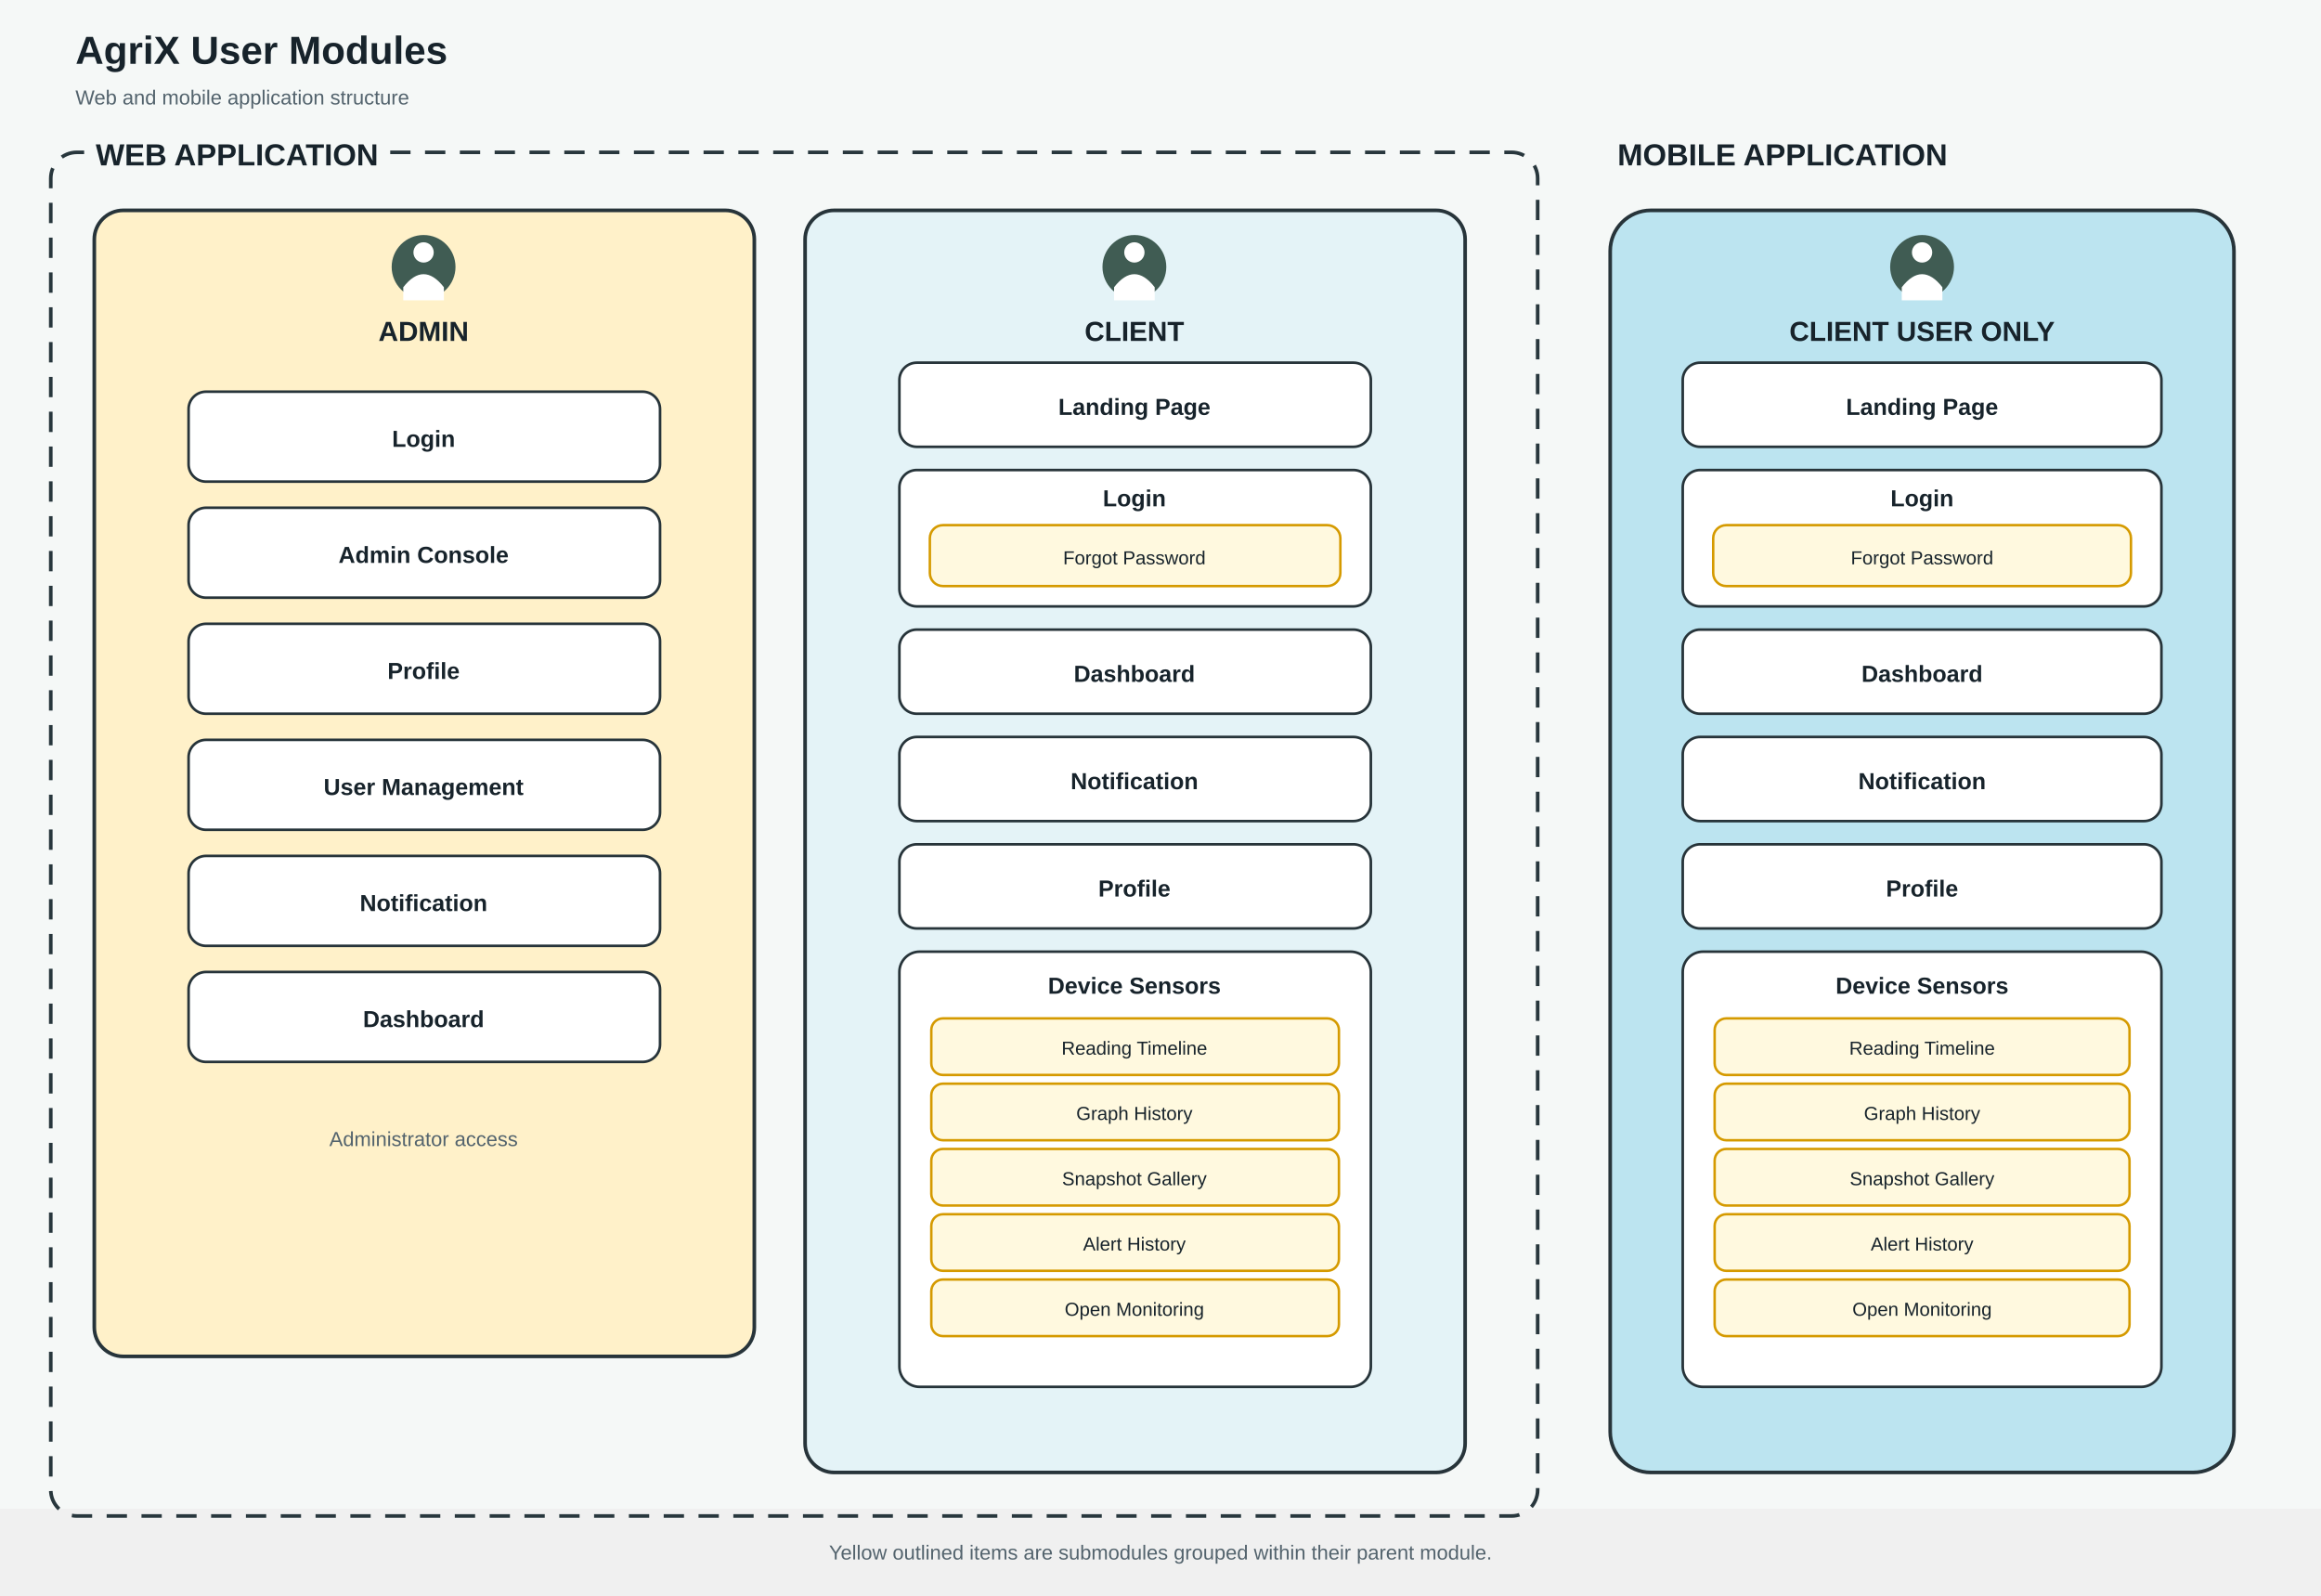
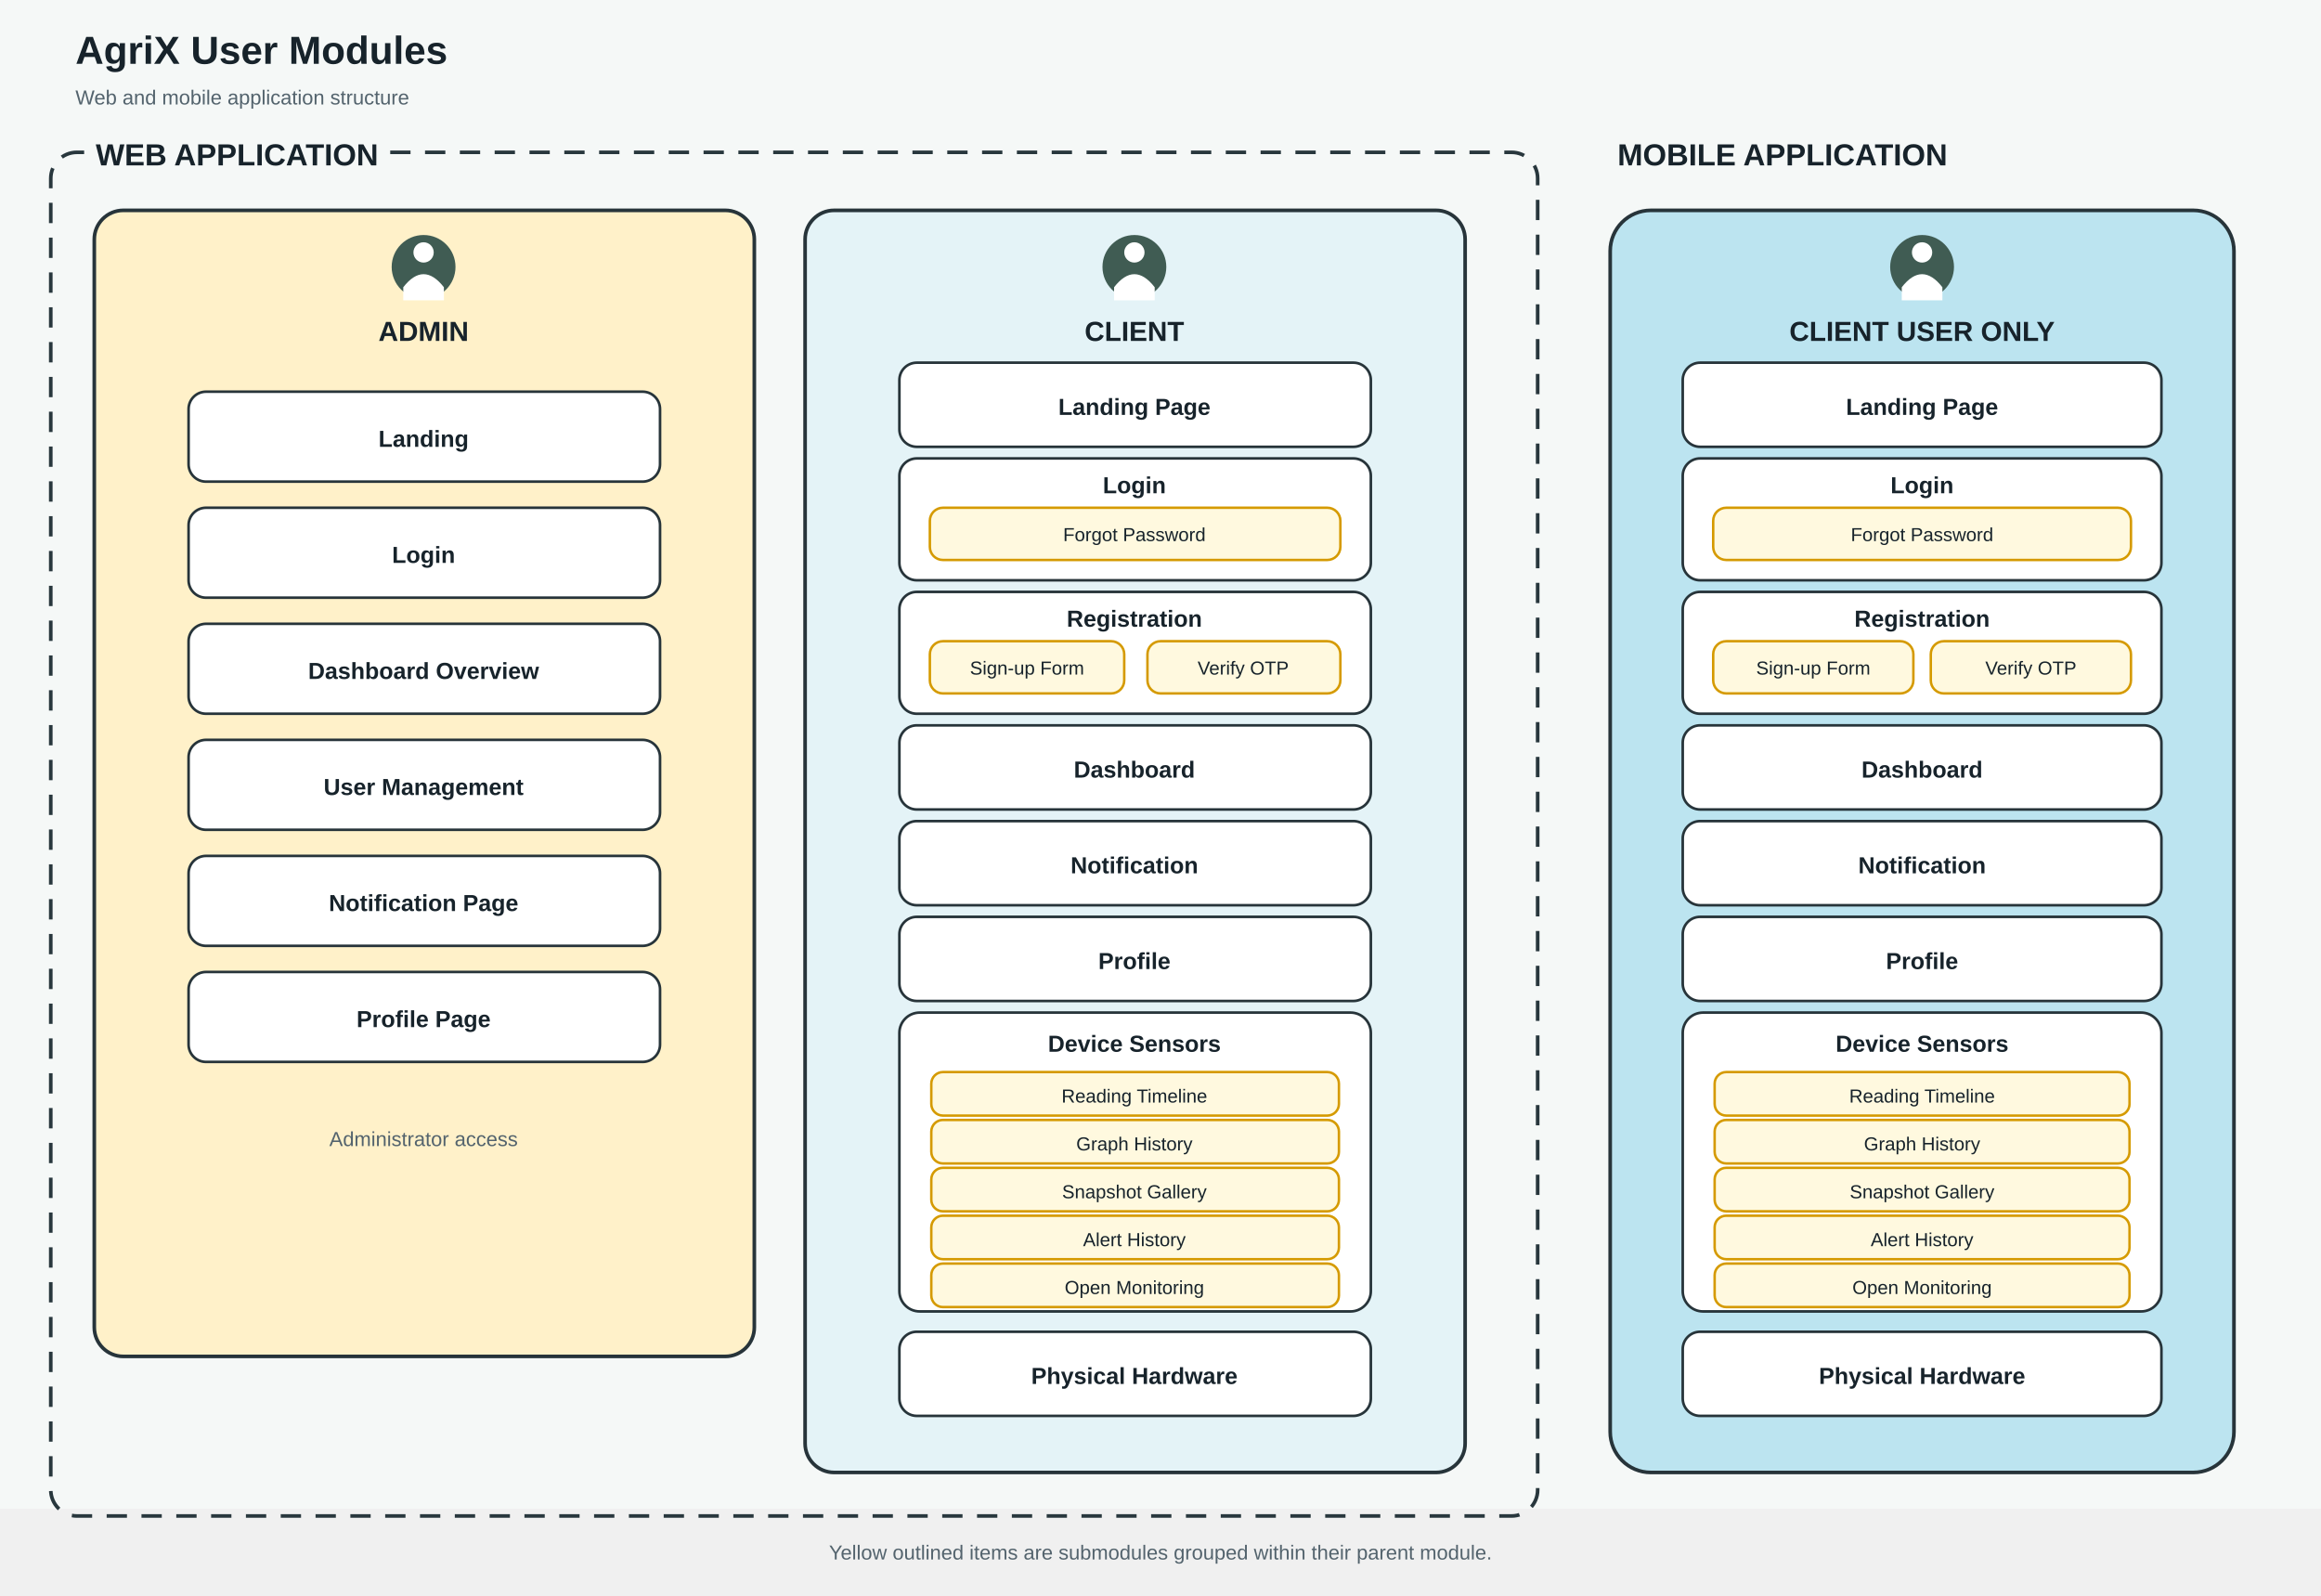
<svg xmlns="http://www.w3.org/2000/svg" width="1600" height="1100" viewBox="0 0 1600 1100">
  <defs>
    <style>
text{font-family:Arial,Helvetica,sans-serif;fill:#17232b}.title{font-size:27px;font-weight:700}.section{font-size:21px;font-weight:700}.user{font-size:19px;font-weight:700}.module{font-size:16px;font-weight:600}.sub{font-size:13px}.small{font-size:14px;fill:#53636d}.panel{fill:#fffdf7;stroke:#27343a;stroke-width:2.5}.box{fill:#fff;stroke:#27343a;stroke-width:1.8}.subbox{fill:#fff9df;stroke:#d59a00;stroke-width:1.7}.arrow{stroke:#64747b;stroke-width:2;fill:none;marker-end:url(#arrow)}
</style>
    <marker id="arrow" markerWidth="10" markerHeight="10" refX="8" refY="3" orient="auto">
      <path d="M0,0 L0,6 L9,3 z" fill="#64747b" />
    </marker>
  </defs>
  <rect width="1600" height="1040" fill="#f5f8f7" />
  <text x="52" y="44" class="title">AgriX User Modules</text>
  <text x="52" y="72" class="small">Web and mobile application structure</text>
  <rect x="35" y="105" width="1025" height="940" rx="18" fill="none" stroke="#28373d" stroke-width="2.5" stroke-dasharray="14 10" />
  <rect x="58" y="91" width="204" height="31" fill="#f5f8f7" />
  <text x="66" y="114" class="section">WEB APPLICATION</text>
  <rect x="65" y="145" width="455" height="790" rx="20" fill="#fff1c9" stroke="#27343a" stroke-width="2.5" />
  <circle cx="292" cy="184" r="22" fill="#405c53" />
  <circle cx="292" cy="174" r="7" fill="#fff" />
  <path d="M278 198 Q292 180 306 198 L306 207 L278 207Z" fill="#fff" />
  <text x="292" y="235" text-anchor="middle" class="user">ADMIN</text>
  <g>
    <rect x="130" y="270" width="325" height="62" rx="12" class="box" />
-     <text x="292" y="308" text-anchor="middle" class="module">Login</text>
+     <text x="292" y="308" text-anchor="middle" class="module">Landing</text>
    <rect x="130" y="350" width="325" height="62" rx="12" class="box" />
-     <text x="292" y="388" text-anchor="middle" class="module">Admin Console</text>
+     <text x="292" y="388" text-anchor="middle" class="module">Login</text>
    <rect x="130" y="430" width="325" height="62" rx="12" class="box" />
-     <text x="292" y="468" text-anchor="middle" class="module">Profile</text>
+     <text x="292" y="468" text-anchor="middle" class="module">Dashboard Overview</text>
    <rect x="130" y="510" width="325" height="62" rx="12" class="box" />
    <text x="292" y="548" text-anchor="middle" class="module">User Management</text>
    <rect x="130" y="590" width="325" height="62" rx="12" class="box" />
-     <text x="292" y="628" text-anchor="middle" class="module">Notification</text>
+     <text x="292" y="628" text-anchor="middle" class="module">Notification Page</text>
    <rect x="130" y="670" width="325" height="62" rx="12" class="box" />
-     <text x="292" y="708" text-anchor="middle" class="module">Dashboard</text>
+     <text x="292" y="708" text-anchor="middle" class="module">Profile Page</text>
  </g>
  <text x="292" y="790" text-anchor="middle" class="small">Administrator access</text>
  <rect x="555" y="145" width="455" height="870" rx="20" fill="#e4f3f7" stroke="#27343a" stroke-width="2.5" />
  <circle cx="782" cy="184" r="22" fill="#405c53" />
  <circle cx="782" cy="174" r="7" fill="#fff" />
  <path d="M768 198 Q782 180 796 198 L796 207 L768 207Z" fill="#fff" />
  <text x="782" y="235" text-anchor="middle" class="user">CLIENT</text>
  <rect x="620" y="250" width="325" height="58" rx="12" class="box" />
  <text x="782" y="286" text-anchor="middle" class="module">Landing Page</text>
-   <rect x="620" y="324" width="325" height="94" rx="12" class="box" />
-   <text x="782" y="349" text-anchor="middle" class="module">Login</text>
-   <rect x="641" y="362" width="283" height="42" rx="9" class="subbox" />
-   <text x="782" y="389" text-anchor="middle" class="sub">Forgot Password</text>
-   <rect x="620" y="434" width="325" height="58" rx="12" class="box" />
-   <text x="782" y="470" text-anchor="middle" class="module">Dashboard</text>
-   <rect x="620" y="508" width="325" height="58" rx="12" class="box" />
-   <text x="782" y="544" text-anchor="middle" class="module">Notification</text>
-   <rect x="620" y="582" width="325" height="58" rx="12" class="box" />
-   <text x="782" y="618" text-anchor="middle" class="module">Profile</text>
-   <rect x="620" y="656" width="325" height="300" rx="14" class="box" />
-   <text x="782" y="685" text-anchor="middle" class="module">Device Sensors</text>
-   <rect x="642" y="702" width="281" height="39" rx="8" class="subbox" />
-   <text x="782" y="727" text-anchor="middle" class="sub">Reading Timeline</text>
-   <rect x="642" y="747" width="281" height="39" rx="8" class="subbox" />
-   <text x="782" y="772" text-anchor="middle" class="sub">Graph History</text>
-   <rect x="642" y="792" width="281" height="39" rx="8" class="subbox" />
-   <text x="782" y="817" text-anchor="middle" class="sub">Snapshot Gallery</text>
-   <rect x="642" y="837" width="281" height="39" rx="8" class="subbox" />
-   <text x="782" y="862" text-anchor="middle" class="sub">Alert History</text>
-   <rect x="642" y="882" width="281" height="39" rx="8" class="subbox" />
-   <text x="782" y="907" text-anchor="middle" class="sub">Open Monitoring</text>
+   <rect x="620" y="316" width="325" height="84" rx="12" class="box" />
+   <text x="782" y="340" text-anchor="middle" class="module">Login</text>
+   <rect x="641" y="350" width="283" height="36" rx="9" class="subbox" />
+   <text x="782" y="373" text-anchor="middle" class="sub">Forgot Password</text>
+   <rect x="620" y="408" width="325" height="84" rx="12" class="box" />
+   <text x="782" y="432" text-anchor="middle" class="module">Registration</text>
+   <rect x="641" y="442" width="134" height="36" rx="9" class="subbox" />
+   <text x="708" y="465" text-anchor="middle" class="sub">Sign-up Form</text>
+   <rect x="791" y="442" width="133" height="36" rx="9" class="subbox" />
+   <text x="857" y="465" text-anchor="middle" class="sub">Verify OTP</text>
+   <rect x="620" y="500" width="325" height="58" rx="12" class="box" />
+   <text x="782" y="536" text-anchor="middle" class="module">Dashboard</text>
+   <rect x="620" y="566" width="325" height="58" rx="12" class="box" />
+   <text x="782" y="602" text-anchor="middle" class="module">Notification</text>
+   <rect x="620" y="632" width="325" height="58" rx="12" class="box" />
+   <text x="782" y="668" text-anchor="middle" class="module">Profile</text>
+   <rect x="620" y="698" width="325" height="206" rx="14" class="box" />
+   <text x="782" y="725" text-anchor="middle" class="module">Device Sensors</text>
+   <rect x="642" y="739" width="281" height="30" rx="8" class="subbox" />
+   <text x="782" y="760" text-anchor="middle" class="sub">Reading Timeline</text>
+   <rect x="642" y="772" width="281" height="30" rx="8" class="subbox" />
+   <text x="782" y="793" text-anchor="middle" class="sub">Graph History</text>
+   <rect x="642" y="805" width="281" height="30" rx="8" class="subbox" />
+   <text x="782" y="826" text-anchor="middle" class="sub">Snapshot Gallery</text>
+   <rect x="642" y="838" width="281" height="30" rx="8" class="subbox" />
+   <text x="782" y="859" text-anchor="middle" class="sub">Alert History</text>
+   <rect x="642" y="871" width="281" height="30" rx="8" class="subbox" />
+   <text x="782" y="892" text-anchor="middle" class="sub">Open Monitoring</text>
+   <rect x="620" y="918" width="325" height="58" rx="12" class="box" />
+   <text x="782" y="954" text-anchor="middle" class="module">Physical Hardware</text>
  <text x="1115" y="114" class="section">MOBILE APPLICATION</text>
  <rect x="1110" y="145" width="430" height="870" rx="28" fill="#bce4f0" stroke="#27343a" stroke-width="2.5" />
  <circle cx="1325" cy="184" r="22" fill="#405c53" />
  <circle cx="1325" cy="174" r="7" fill="#fff" />
  <path d="M1311 198 Q1325 180 1339 198 L1339 207 L1311 207Z" fill="#fff" />
  <text x="1325" y="235" text-anchor="middle" class="user">CLIENT USER ONLY</text>
  <rect x="1160" y="250" width="330" height="58" rx="12" class="box" />
  <text x="1325" y="286" text-anchor="middle" class="module">Landing Page</text>
-   <rect x="1160" y="324" width="330" height="94" rx="12" class="box" />
-   <text x="1325" y="349" text-anchor="middle" class="module">Login</text>
-   <rect x="1181" y="362" width="288" height="42" rx="9" class="subbox" />
-   <text x="1325" y="389" text-anchor="middle" class="sub">Forgot Password</text>
-   <rect x="1160" y="434" width="330" height="58" rx="12" class="box" />
-   <text x="1325" y="470" text-anchor="middle" class="module">Dashboard</text>
-   <rect x="1160" y="508" width="330" height="58" rx="12" class="box" />
-   <text x="1325" y="544" text-anchor="middle" class="module">Notification</text>
-   <rect x="1160" y="582" width="330" height="58" rx="12" class="box" />
-   <text x="1325" y="618" text-anchor="middle" class="module">Profile</text>
-   <rect x="1160" y="656" width="330" height="300" rx="14" class="box" />
-   <text x="1325" y="685" text-anchor="middle" class="module">Device Sensors</text>
-   <rect x="1182" y="702" width="286" height="39" rx="8" class="subbox" />
-   <text x="1325" y="727" text-anchor="middle" class="sub">Reading Timeline</text>
-   <rect x="1182" y="747" width="286" height="39" rx="8" class="subbox" />
-   <text x="1325" y="772" text-anchor="middle" class="sub">Graph History</text>
-   <rect x="1182" y="792" width="286" height="39" rx="8" class="subbox" />
-   <text x="1325" y="817" text-anchor="middle" class="sub">Snapshot Gallery</text>
-   <rect x="1182" y="837" width="286" height="39" rx="8" class="subbox" />
-   <text x="1325" y="862" text-anchor="middle" class="sub">Alert History</text>
-   <rect x="1182" y="882" width="286" height="39" rx="8" class="subbox" />
-   <text x="1325" y="907" text-anchor="middle" class="sub">Open Monitoring</text>
+   <rect x="1160" y="316" width="330" height="84" rx="12" class="box" />
+   <text x="1325" y="340" text-anchor="middle" class="module">Login</text>
+   <rect x="1181" y="350" width="288" height="36" rx="9" class="subbox" />
+   <text x="1325" y="373" text-anchor="middle" class="sub">Forgot Password</text>
+   <rect x="1160" y="408" width="330" height="84" rx="12" class="box" />
+   <text x="1325" y="432" text-anchor="middle" class="module">Registration</text>
+   <rect x="1181" y="442" width="138" height="36" rx="9" class="subbox" />
+   <text x="1250" y="465" text-anchor="middle" class="sub">Sign-up Form</text>
+   <rect x="1331" y="442" width="138" height="36" rx="9" class="subbox" />
+   <text x="1400" y="465" text-anchor="middle" class="sub">Verify OTP</text>
+   <rect x="1160" y="500" width="330" height="58" rx="12" class="box" />
+   <text x="1325" y="536" text-anchor="middle" class="module">Dashboard</text>
+   <rect x="1160" y="566" width="330" height="58" rx="12" class="box" />
+   <text x="1325" y="602" text-anchor="middle" class="module">Notification</text>
+   <rect x="1160" y="632" width="330" height="58" rx="12" class="box" />
+   <text x="1325" y="668" text-anchor="middle" class="module">Profile</text>
+   <rect x="1160" y="698" width="330" height="206" rx="14" class="box" />
+   <text x="1325" y="725" text-anchor="middle" class="module">Device Sensors</text>
+   <rect x="1182" y="739" width="286" height="30" rx="8" class="subbox" />
+   <text x="1325" y="760" text-anchor="middle" class="sub">Reading Timeline</text>
+   <rect x="1182" y="772" width="286" height="30" rx="8" class="subbox" />
+   <text x="1325" y="793" text-anchor="middle" class="sub">Graph History</text>
+   <rect x="1182" y="805" width="286" height="30" rx="8" class="subbox" />
+   <text x="1325" y="826" text-anchor="middle" class="sub">Snapshot Gallery</text>
+   <rect x="1182" y="838" width="286" height="30" rx="8" class="subbox" />
+   <text x="1325" y="859" text-anchor="middle" class="sub">Alert History</text>
+   <rect x="1182" y="871" width="286" height="30" rx="8" class="subbox" />
+   <text x="1325" y="892" text-anchor="middle" class="sub">Open Monitoring</text>
+   <rect x="1160" y="918" width="330" height="58" rx="12" class="box" />
+   <text x="1325" y="954" text-anchor="middle" class="module">Physical Hardware</text>
  <text x="800" y="1075" text-anchor="middle" class="small">Yellow outlined items are submodules grouped within their parent module.</text>
</svg>
